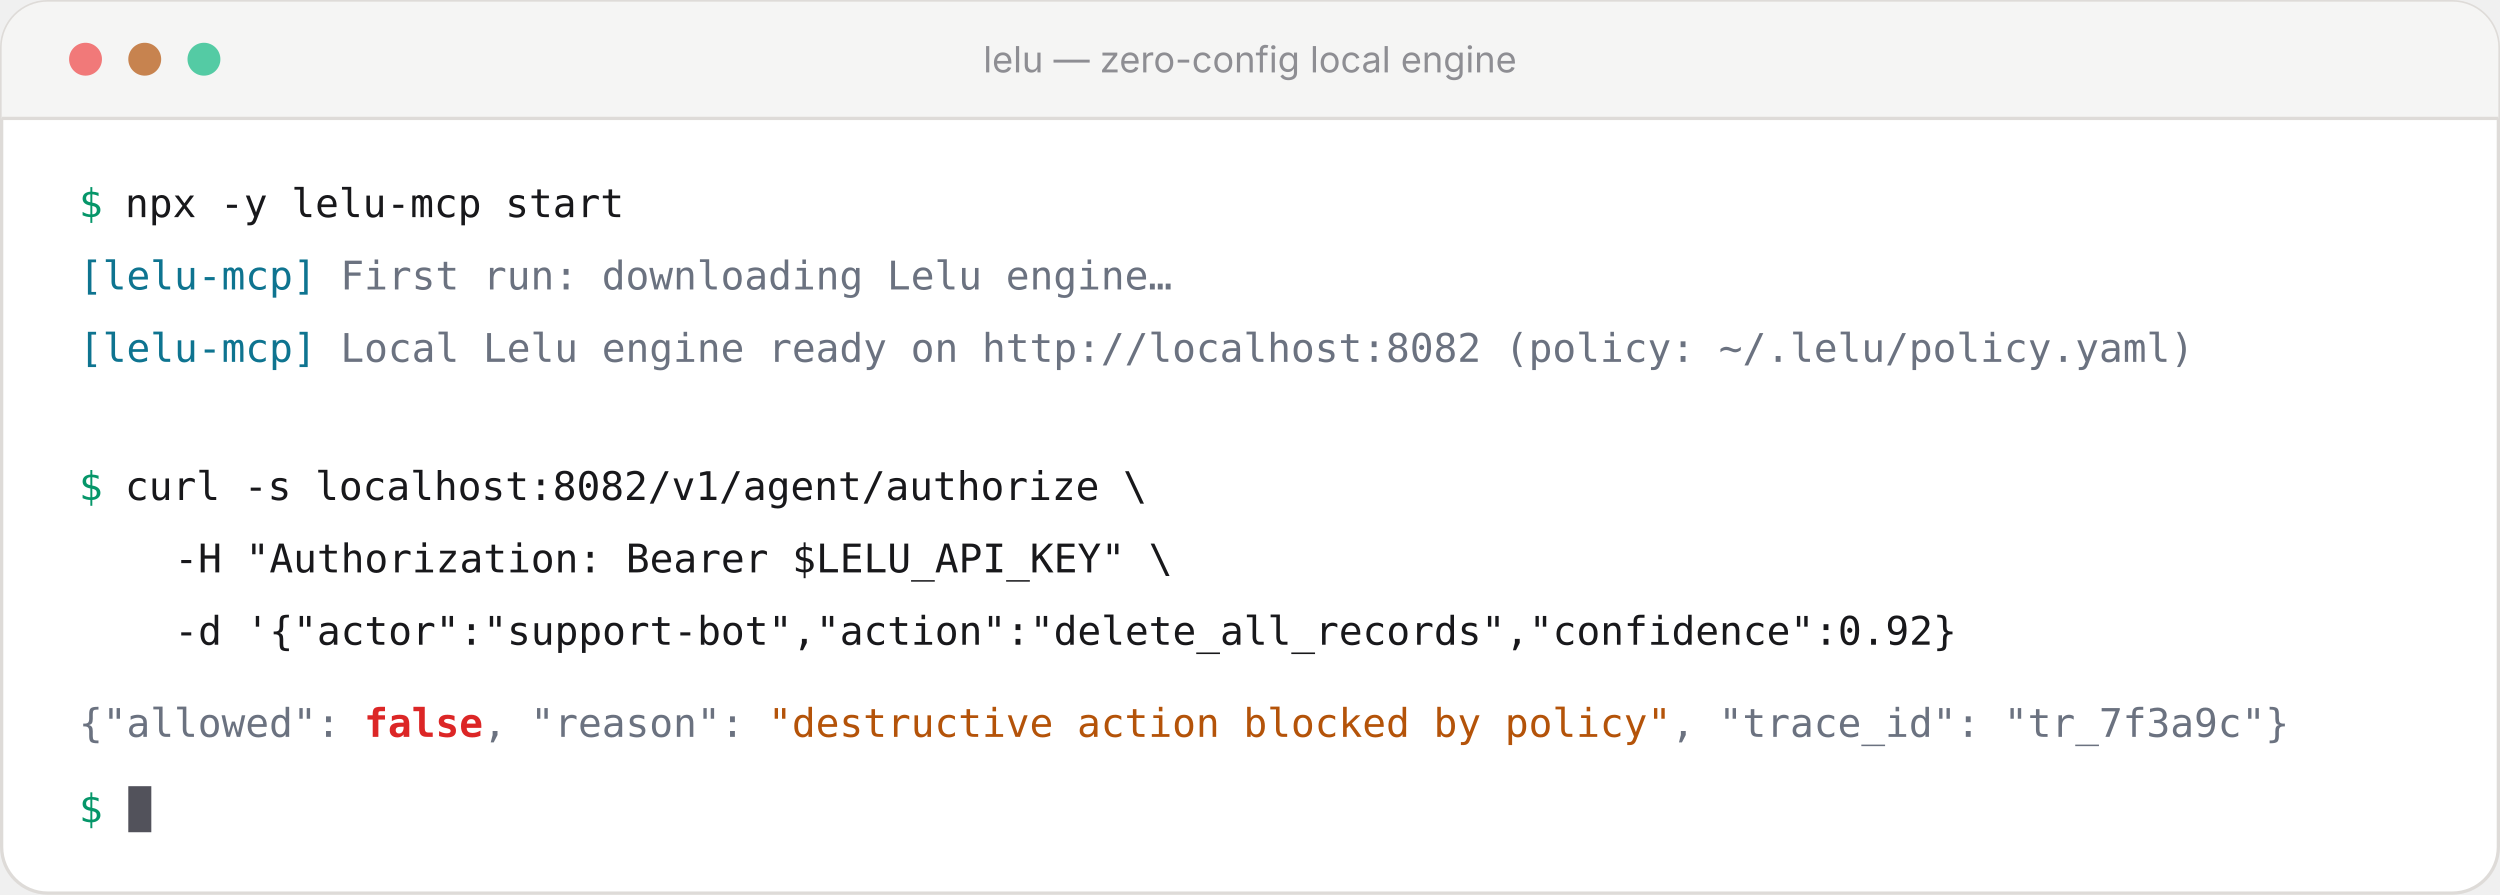
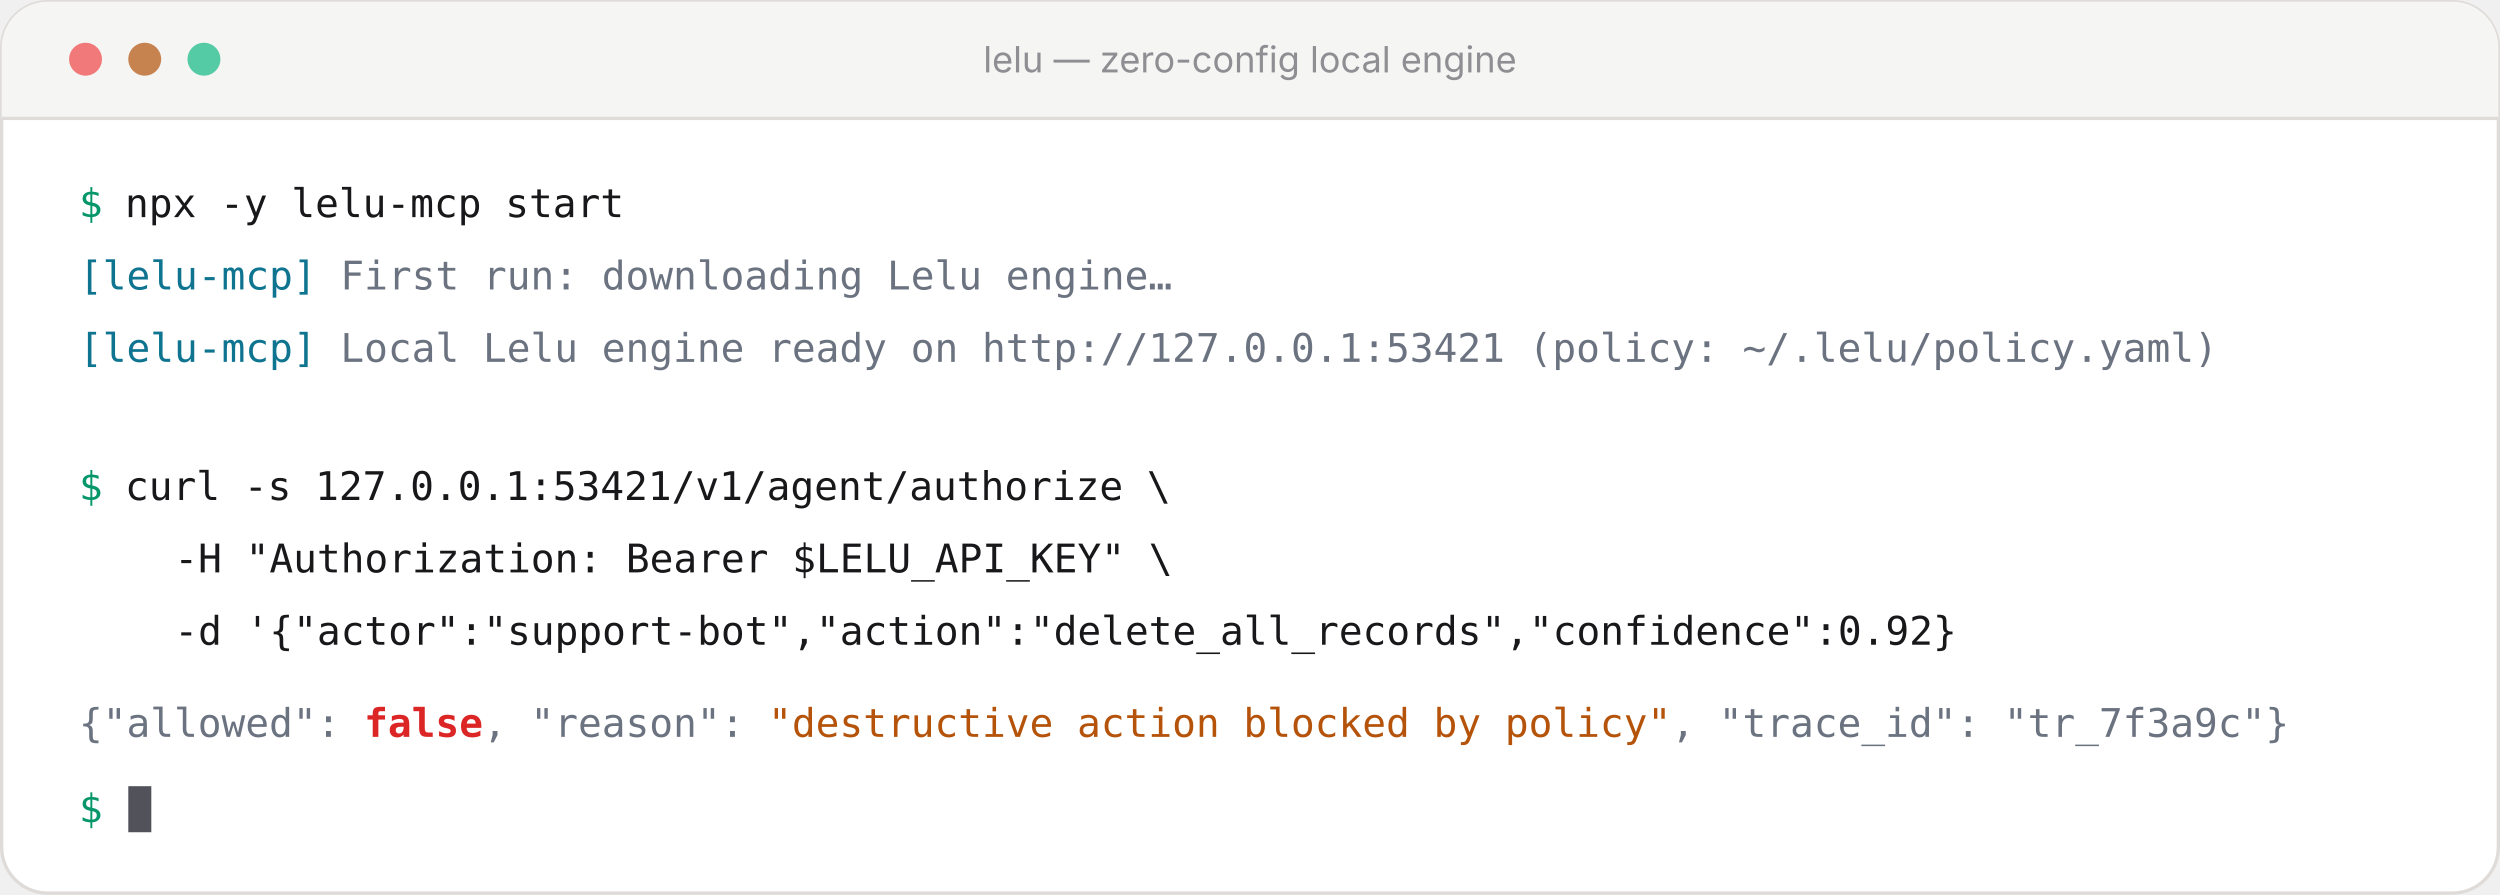
<svg xmlns="http://www.w3.org/2000/svg" width="760" height="272" viewBox="0 0 760 272" fill="none" role="img" aria-labelledby="lt-title lt-desc">
  <style>
    .tm      { font: 400 12px ui-monospace, 'SF Mono', Menlo, Consolas, monospace; fill: #18181B; }
    .tm-dim  { font: 400 12px ui-monospace, 'SF Mono', Menlo, Consolas, monospace; fill: #6B7280; }
    .tm-bar  { font: 400 11px system-ui, -apple-system, 'Segoe UI', sans-serif; fill: #8E8E93; }
    .p  { fill: #059669; }
    .tag{ fill: #0E7490; }

    .grow1 { transform-box: fill-box; transform-origin: left center; animation: lt-w1 18s linear infinite; }
    .grow2 { transform-box: fill-box; transform-origin: left center; animation: lt-w2 18s linear infinite; }
    .grow3 { transform-box: fill-box; transform-origin: left center; animation: lt-w3 18s linear infinite; }
    .grow4 { transform-box: fill-box; transform-origin: left center; animation: lt-w4 18s linear infinite; }
    .cm1 { animation: lt-m1 18s linear infinite; }
    .cm2 { animation: lt-m2 18s linear infinite; }
    .cm3 { animation: lt-m3 18s linear infinite; }
    .cm4 { animation: lt-m4 18s linear infinite; }
    .cg1 { animation: lt-cg1 18s linear infinite; }
    .cg2 { animation: lt-cg2 18s linear infinite; }
    .cg3 { animation: lt-cg3 18s linear infinite; }
    .cg4 { animation: lt-cg4 18s linear infinite; }
    .o1 { animation: lt-o1 18s linear infinite; }
    .o2 { animation: lt-o2 18s linear infinite; }
    .o3 { animation: lt-o3 18s linear infinite; }
    .o4 { animation: lt-o4 18s linear infinite; }
    .o5 { animation: lt-o5 18s linear infinite; }
    .blink { animation: lt-blink 1.1s steps(1) infinite; }

    @keyframes lt-w1 { 0%, 2.8% { transform: scaleX(0); } 12.8%, 100% { transform: scaleX(1); } }
    @keyframes lt-w2 { 0%, 28.9% { transform: scaleX(0); } 37.8%, 100% { transform: scaleX(1); } }
    @keyframes lt-w3 { 0%, 37.8% { transform: scaleX(0); } 45.6%, 100% { transform: scaleX(1); } }
    @keyframes lt-w4 { 0%, 45.6% { transform: scaleX(0); } 54.4%, 100% { transform: scaleX(1); } }

    @keyframes lt-m1 { 0%, 2.8% { transform: translateX(0); } 12.8%, 100% { transform: translateX(152px); } }
-     @keyframes lt-m2 { 0%, 28.9% { transform: translateX(0); } 37.8%, 100% { transform: translateX(310px); } }
+     @keyframes lt-m2 { 0%, 28.9% { transform: translateX(0); } 37.8%, 100% { transform: translateX(317px); } }
    @keyframes lt-m3 { 0%, 37.8% { transform: translateX(0); } 45.6%, 100% { transform: translateX(303px); } }
    @keyframes lt-m4 { 0%, 45.6% { transform: translateX(0); } 54.4%, 100% { transform: translateX(541px); } }

    @keyframes lt-cg1 { 0% { opacity: 1; } 13.3%, 100% { opacity: 0; } }
    @keyframes lt-cg2 { 0%, 27.5% { opacity: 0; } 27.8% { opacity: 1; } 38.1%, 100% { opacity: 0; } }
    @keyframes lt-cg3 { 0%, 38.1% { opacity: 0; } 38.4% { opacity: 1; } 45.9%, 100% { opacity: 0; } }
    @keyframes lt-cg4 { 0%, 45.9% { opacity: 0; } 46.2% { opacity: 1; } 55%, 100% { opacity: 0; } }

    @keyframes lt-o1 { 0%, 15.6% { opacity: 0; } 16.2%, 100% { opacity: 1; } }
    @keyframes lt-o2 { 0%, 22.2% { opacity: 0; } 22.8%, 100% { opacity: 1; } }
    @keyframes lt-o3 { 0%, 27.8% { opacity: 0; } 28.4%, 100% { opacity: 1; } }
    @keyframes lt-o4 { 0%, 58.9% { opacity: 0; } 59.5%, 100% { opacity: 1; } }
    @keyframes lt-o5 { 0%, 64% { opacity: 0; } 64.6%, 100% { opacity: 1; } }

    @keyframes lt-blink { 0%, 49% { opacity: 1; } 50%, 100% { opacity: 0; } }

    @media (prefers-reduced-motion: reduce) {
      .grow1, .grow2, .grow3, .grow4, .cm1, .cm2, .cm3, .cm4, .cg1, .cg2, .cg3, .cg4, .o1, .o2, .o3, .o4, .o5, .blink { animation: none; }
    }
  </style>
  <defs>
    <clipPath id="lt-c1">
      <rect x="38" y="52" width="152" height="19" class="grow1" />
    </clipPath>
    <clipPath id="lt-c2">
-       <rect x="38" y="138" width="310" height="19" class="grow2" />
+       <rect x="38" y="138" width="317" height="19" class="grow2" />
    </clipPath>
    <clipPath id="lt-c3">
      <rect x="53" y="160" width="303" height="19" class="grow3" />
    </clipPath>
    <clipPath id="lt-c4">
      <rect x="53" y="182" width="541" height="19" class="grow4" />
    </clipPath>
  </defs>
  <rect x="0.5" y="0.5" width="759" height="271" rx="14" fill="#FFFFFF" stroke="#DEDBD8" />
  <path d="M0.5 14.5 a14 14 0 0 1 14 -14 h731 a14 14 0 0 1 14 14 v21.5 h-759 Z" fill="#F5F5F4" />
  <line x1="0.5" y1="36" x2="759.5" y2="36" stroke="#DEDBD8" />
  <circle cx="26" cy="18" r="5" fill="#EF4444" opacity="0.7" />
  <circle cx="44" cy="18" r="5" fill="#B45309" opacity="0.7" />
  <circle cx="62" cy="18" r="5" fill="#10B981" opacity="0.7" />
  <text x="380" y="22" class="tm-bar" text-anchor="middle">lelu — zero-config local engine</text>
  <text x="24" y="66" class="tm">
    <tspan class="p">$</tspan>
  </text>
  <text x="38" y="66" class="tm" clip-path="url(#lt-c1)">npx -y lelu-mcp start</text>
  <g class="cg1" opacity="0">
    <rect x="39" y="55" width="7" height="14" fill="#52525B" class="cm1" />
  </g>
  <text x="24" y="88" class="tm-dim o1" opacity="1">
    <tspan class="tag">[lelu-mcp]</tspan> First run: downloading Lelu engine…</text>
  <text x="24" y="110" class="tm-dim o2" opacity="1">
-     <tspan class="tag">[lelu-mcp]</tspan> Local Lelu engine ready on http://localhost:8082 (policy: ~/.lelu/policy.yaml)</text>
+     <tspan class="tag">[lelu-mcp]</tspan> Local Lelu engine ready on http://127.0.0.1:53421 (policy: ~/.lelu/policy.yaml)</text>
  <text x="24" y="152" class="tm o3" opacity="1">
    <tspan class="p">$</tspan>
  </text>
-   <text x="38" y="152" class="tm" clip-path="url(#lt-c2)">curl -s localhost:8082/v1/agent/authorize \</text>
+   <text x="38" y="152" class="tm" clip-path="url(#lt-c2)">curl -s 127.0.0.1:53421/v1/agent/authorize \</text>
  <g class="cg2" opacity="0">
    <rect x="39" y="141" width="7" height="14" fill="#52525B" class="cm2" />
  </g>
  <text x="53" y="174" class="tm" clip-path="url(#lt-c3)">-H "Authorization: Bearer $LELU_API_KEY" \</text>
  <g class="cg3" opacity="0">
    <rect x="54" y="163" width="7" height="14" fill="#52525B" class="cm3" />
  </g>
  <text x="53" y="196" class="tm" clip-path="url(#lt-c4)">-d '{"actor":"support-bot","action":"delete_all_records","confidence":0.92}'</text>
  <g class="cg4" opacity="0">
    <rect x="54" y="185" width="7" height="14" fill="#52525B" class="cm4" />
  </g>
  <text x="24" y="224" class="tm-dim o4" opacity="1">{"allowed": <tspan fill="#DC2626" font-weight="600">false</tspan>, "reason": <tspan fill="#B45309">"destructive action blocked by policy"</tspan>, "trace_id": "tr_7f3a9c"}</text>
  <g class="o5" opacity="1">
    <text x="24" y="250" class="tm">
      <tspan class="p">$</tspan>
    </text>
    <rect x="39" y="239" width="7" height="14" fill="#52525B" class="blink" />
  </g>
</svg>
